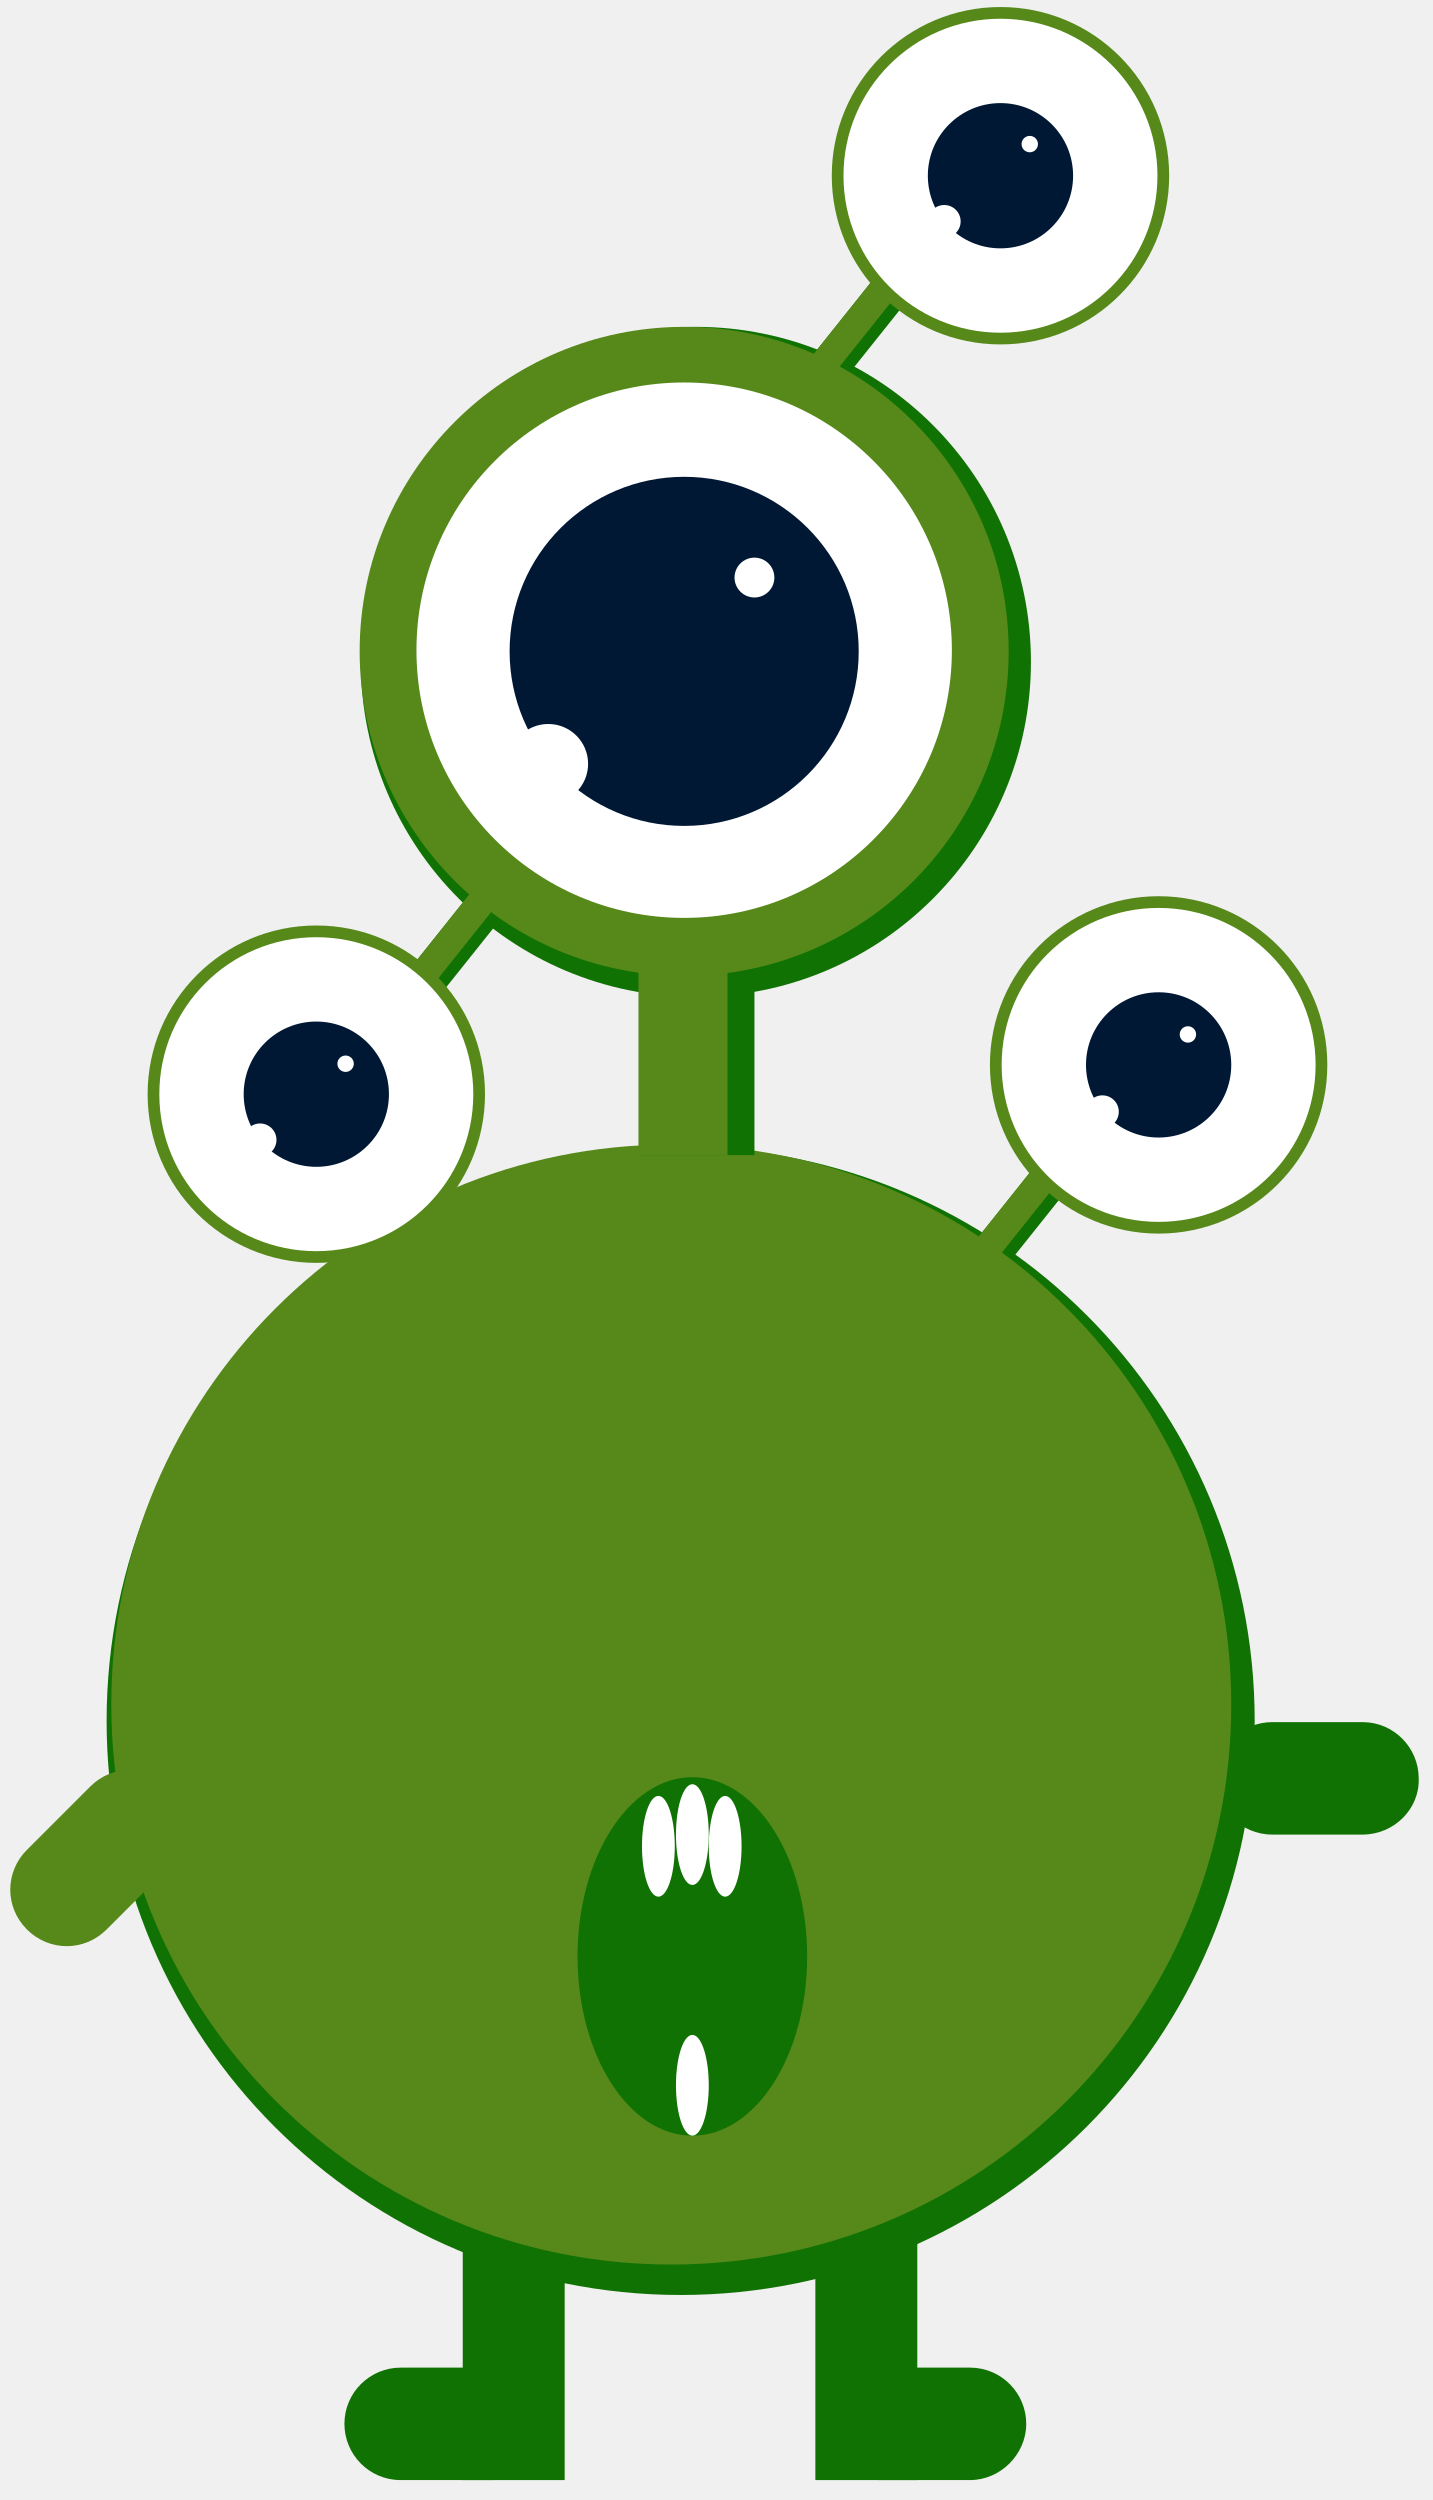
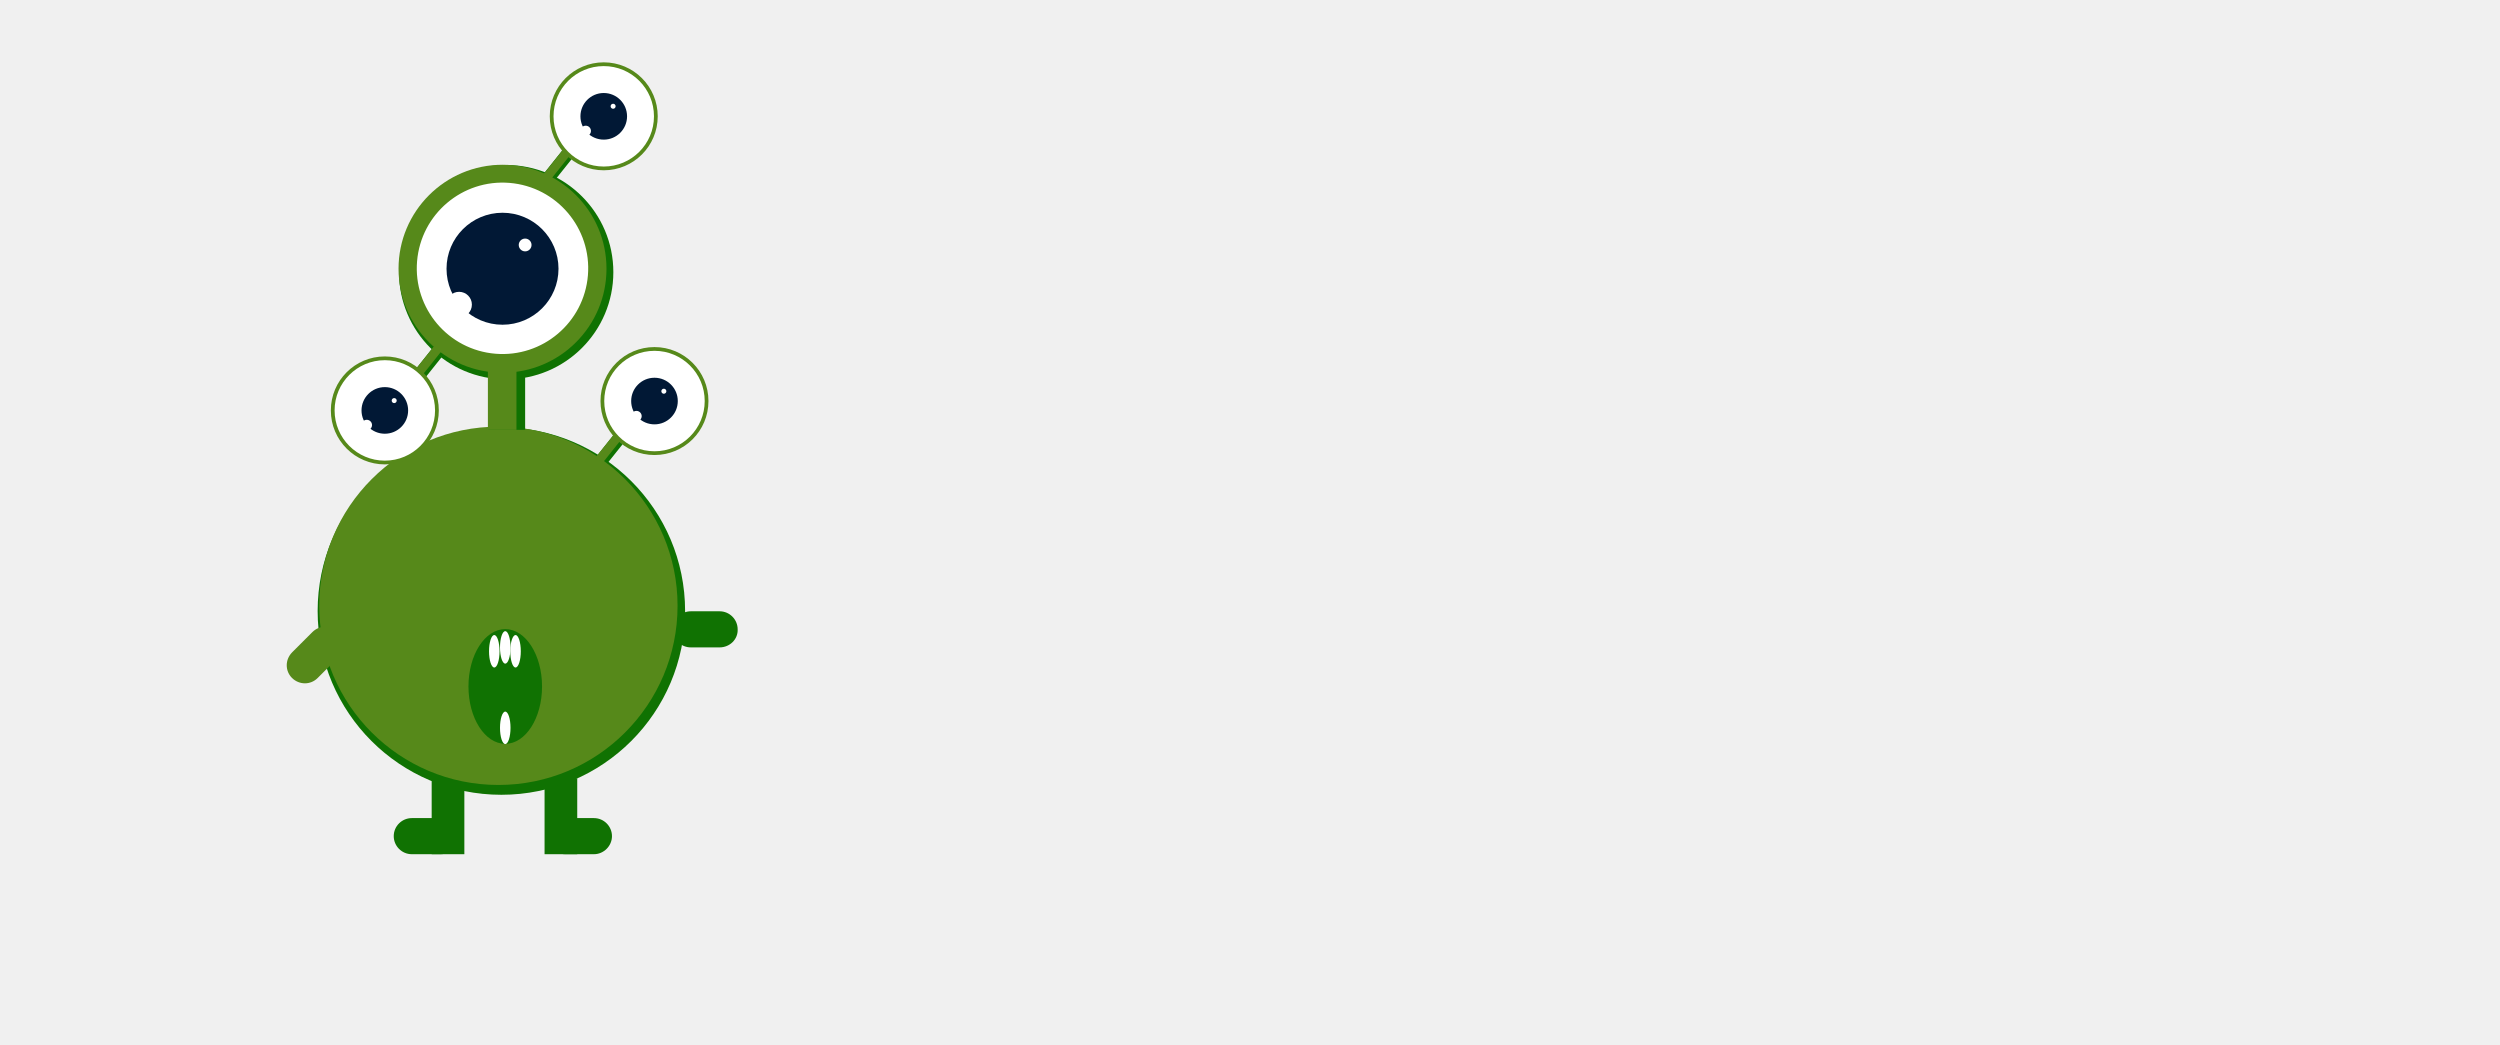
- <svg xmlns="http://www.w3.org/2000/svg" version="1.1" id="Ebene_1" x="0px" y="0px" viewBox="0 0 122.3 213.4" style="enable-background:new 0 0 122.3 213.4;" xml:space="preserve">
+ <svg xmlns="http://www.w3.org/2000/svg" version="1.1" id="Ebene_1" x="0px" y="0px" viewBox="0 0 1094 457" style="enable-background:new 0 0 1094 457;" xml:space="preserve">
  <style type="text/css">
	.st0{fill:#107202;}
	.st1{fill:#56891A;}
- 	.st2{fill:#FFFFFF;stroke:#56891A;stroke-width:1.698;stroke-miterlimit:10;}
- 	.st3{fill:#FFFFFF;stroke:#56891A;stroke-miterlimit:10;}
+ 	.st2{fill:#FFFFFF;stroke:#56891A;stroke-width:2.787;stroke-miterlimit:10;}
+ 	.st3{fill:#FFFFFF;stroke:#56891A;stroke-width:1.641;stroke-miterlimit:10;}
	.st4{fill:#FFFFFF;}
	.st5{fill:#011835;}
</style>
-   <rect x="39.5" y="191.5" class="st0" width="8.7" height="20.2" />
-   <rect x="69.6" y="191.5" class="st0" width="8.7" height="20.2" />
-   <path class="st0" d="M116.3,156.6h-7.7c-2.7,0-4.8-2.2-4.8-4.8v0c0-2.7,2.2-4.8,4.8-4.8h7.7c2.7,0,4.8,2.2,4.8,4.8v0  C121.2,154.4,119,156.6,116.3,156.6z" />
-   <circle class="st0" cx="59.4" cy="56.5" r="28.6" />
-   <rect x="72.2" y="22.3" transform="matrix(0.7816 0.6237 -0.6237 0.7816 33.2048 -40.1059)" class="st0" width="3.4" height="10.1" />
-   <circle class="st1" cx="58.4" cy="55.6" r="27.7" />
-   <rect x="72.1" y="21.9" transform="matrix(0.7816 0.6237 -0.6237 0.7816 33.0548 -39.7554)" class="st1" width="2.4" height="10.8" />
-   <rect x="36.4" y="77.1" transform="matrix(-0.7816 -0.6237 0.6237 -0.7816 17.0802 168.9536)" class="st0" width="3.4" height="8.8" />
-   <rect x="36.9" y="75.7" transform="matrix(-0.7816 -0.6237 0.6237 -0.7816 17.554 167.5522)" class="st1" width="2.4" height="10.1" />
-   <circle class="st2" cx="58.4" cy="55.5" r="23.7" />
-   <circle class="st0" cx="58.1" cy="146.9" r="49" />
-   <circle class="st1" cx="57.3" cy="145.5" r="47.8" />
-   <circle class="st3" cx="85.4" cy="15" r="13.9" />
-   <rect x="86.2" y="98.4" transform="matrix(0.7816 0.6237 -0.6237 0.7816 83.3134 -32.3446)" class="st0" width="3.4" height="8.8" />
-   <rect x="86" y="98" transform="matrix(0.7816 0.6237 -0.6237 0.7816 83.215 -31.9118)" class="st1" width="2.4" height="9.8" />
-   <circle class="st3" cx="27" cy="93.4" r="13.9" />
-   <rect x="54.6" y="83.3" class="st0" width="9.8" height="15.3" />
-   <rect x="54.5" y="79.4" class="st1" width="7.6" height="19.2" />
-   <path class="st1" d="M14.5,159.3l-5.4,5.4c-1.9,1.9-4.9,1.9-6.8,0h0c-1.9-1.9-1.9-4.9,0-6.8l5.4-5.4c1.9-1.9,4.9-1.9,6.8,0h0  C16.4,154.4,16.4,157.5,14.5,159.3z" />
-   <path class="st0" d="M82.8,211.7h-7.7c-2.7,0-4.8-2.2-4.8-4.8v0c0-2.7,2.2-4.8,4.8-4.8h7.7c2.7,0,4.8,2.2,4.8,4.8v0  C87.6,209.5,85.4,211.7,82.8,211.7z" />
-   <path class="st0" d="M41.9,211.7h-7.7c-2.7,0-4.8-2.2-4.8-4.8v0c0-2.7,2.2-4.8,4.8-4.8h7.7c2.7,0,4.8,2.2,4.8,4.8v0  C46.7,209.5,44.6,211.7,41.9,211.7z" />
-   <ellipse class="st0" cx="59.1" cy="167" rx="9.8" ry="15.3" />
-   <ellipse class="st4" cx="59.1" cy="156.6" rx="1.4" ry="4.3" />
-   <ellipse class="st4" cx="61.9" cy="157.6" rx="1.4" ry="4.3" />
-   <ellipse class="st4" cx="56.2" cy="157.6" rx="1.4" ry="4.3" />
-   <ellipse class="st4" cx="59.1" cy="178" rx="1.4" ry="4.3" />
-   <circle class="st5" cx="58.4" cy="55.6" r="14.9" />
-   <circle class="st4" cx="46.8" cy="65.2" r="3.4" />
-   <circle class="st4" cx="64.4" cy="49.3" r="1.7" />
-   <circle class="st5" cx="27" cy="93.4" r="6.2" />
-   <circle class="st4" cx="22.2" cy="97.3" r="1.4" />
-   <circle class="st4" cx="29.5" cy="90.8" r="0.7" />
-   <circle class="st5" cx="85.4" cy="15" r="6.2" />
-   <circle class="st4" cx="80.6" cy="18.9" r="1.4" />
-   <circle class="st4" cx="87.9" cy="12.3" r="0.7" />
-   <circle class="st3" cx="98.9" cy="90.9" r="13.9" />
-   <circle class="st5" cx="98.9" cy="90.9" r="6.2" />
-   <circle class="st4" cx="94.1" cy="94.9" r="1.4" />
-   <circle class="st4" cx="101.4" cy="88.3" r="0.7" />
+   <rect x="188.9" y="340.6" class="st0" width="14.3" height="33.2" />
+   <rect x="238.3" y="340.6" class="st0" width="14.3" height="33.2" />
+   <path class="st0" d="M314.9,283.3h-12.6c-4.4,0-7.9-3.6-7.9-7.9l0,0c0-4.4,3.6-7.9,7.9-7.9h12.6c4.4,0,7.9,3.6,7.9,7.9l0,0  C323,279.7,319.4,283.3,314.9,283.3z" />
+   <circle class="st0" cx="221.5" cy="119.1" r="46.9" />
+   <rect x="237.1" y="68.4" transform="matrix(0.6237 -0.7816 0.7816 0.6237 36.6392 218.5813)" class="st0" width="16.6" height="5.6" />
+   <circle class="st1" cx="219.9" cy="117.6" r="45.5" />
+   <rect x="235.5" y="69.2" transform="matrix(0.6237 -0.7816 0.7816 0.6237 36.3568 217.7886)" class="st1" width="17.7" height="3.9" />
+   <rect x="179.4" y="157.3" transform="matrix(0.6237 -0.7816 0.7816 0.6237 -54.8884 206.1153)" class="st0" width="14.4" height="5.6" />
+   <rect x="178.4" y="156.8" transform="matrix(0.6237 -0.7816 0.7816 0.6237 -53.8389 205.6197)" class="st1" width="16.6" height="3.9" />
+   <ellipse transform="matrix(8.248051e-02 -0.9966 0.9966 8.248051e-02 84.7525 326.8842)" class="st2" cx="219.9" cy="117.4" rx="38.9" ry="38.9" />
+   <circle class="st0" cx="219.4" cy="267.4" r="80.4" />
+   <circle class="st1" cx="218.1" cy="265.1" r="78.4" />
+   <circle class="st3" cx="264.2" cy="50.9" r="22.8" />
+   <rect x="261.1" y="192.3" transform="matrix(0.6237 -0.7816 0.7816 0.6237 -51.5272 283.1331)" class="st0" width="14.4" height="5.6" />
+   <rect x="259.1" y="193.2" transform="matrix(0.6237 -0.7816 0.7816 0.6237 -52.0598 282.271)" class="st1" width="16.1" height="3.9" />
+   <circle class="st3" cx="168.4" cy="179.6" r="22.8" />
+   <rect x="213.7" y="163" class="st0" width="16.1" height="25.1" />
+   <rect x="213.5" y="156.6" class="st1" width="12.5" height="31.5" />
+   <path class="st1" d="M147.9,287.8l-8.9,8.9c-3.1,3.1-8,3.1-11.2,0l0,0c-3.1-3.1-3.1-8,0-11.2l8.9-8.9c3.1-3.1,8-3.1,11.2,0l0,0  C151,279.7,151,284.8,147.9,287.8z" />
+   <path class="st0" d="M259.9,373.8h-12.6c-4.4,0-7.9-3.6-7.9-7.9l0,0c0-4.4,3.6-7.9,7.9-7.9h12.6c4.4,0,7.9,3.6,7.9,7.9l0,0  C267.8,370.2,264.2,373.8,259.9,373.8z" />
+   <path class="st0" d="M192.8,373.8h-12.6c-4.4,0-7.9-3.6-7.9-7.9l0,0c0-4.4,3.6-7.9,7.9-7.9h12.6c4.4,0,7.9,3.6,7.9,7.9l0,0  C200.7,370.2,197.3,373.8,192.8,373.8z" />
+   <ellipse class="st0" cx="221.1" cy="300.4" rx="16.1" ry="25.1" />
+   <ellipse class="st4" cx="221.1" cy="283.3" rx="2.3" ry="7.1" />
+   <ellipse class="st4" cx="225.6" cy="285" rx="2.3" ry="7.1" />
+   <ellipse class="st4" cx="216.3" cy="285" rx="2.3" ry="7.1" />
+   <ellipse class="st4" cx="221.1" cy="318.5" rx="2.3" ry="7.1" />
+   <circle class="st5" cx="219.9" cy="117.6" r="24.5" />
+   <circle class="st4" cx="200.9" cy="133.3" r="5.6" />
+   <circle class="st4" cx="229.8" cy="107.2" r="2.8" />
+   <circle class="st5" cx="168.4" cy="179.6" r="10.2" />
+   <circle class="st4" cx="160.5" cy="186" r="2.3" />
+   <circle class="st4" cx="172.5" cy="175.3" r="1.1" />
+   <circle class="st5" cx="264.2" cy="50.9" r="10.2" />
+   <circle class="st4" cx="256.3" cy="57.3" r="2.3" />
+   <circle class="st4" cx="268.3" cy="46.5" r="1.1" />
+   <circle class="st3" cx="286.4" cy="175.5" r="22.8" />
+   <circle class="st5" cx="286.4" cy="175.5" r="10.2" />
+   <circle class="st4" cx="278.5" cy="182.1" r="2.3" />
+   <circle class="st4" cx="290.5" cy="171.2" r="1.1" />
</svg>
